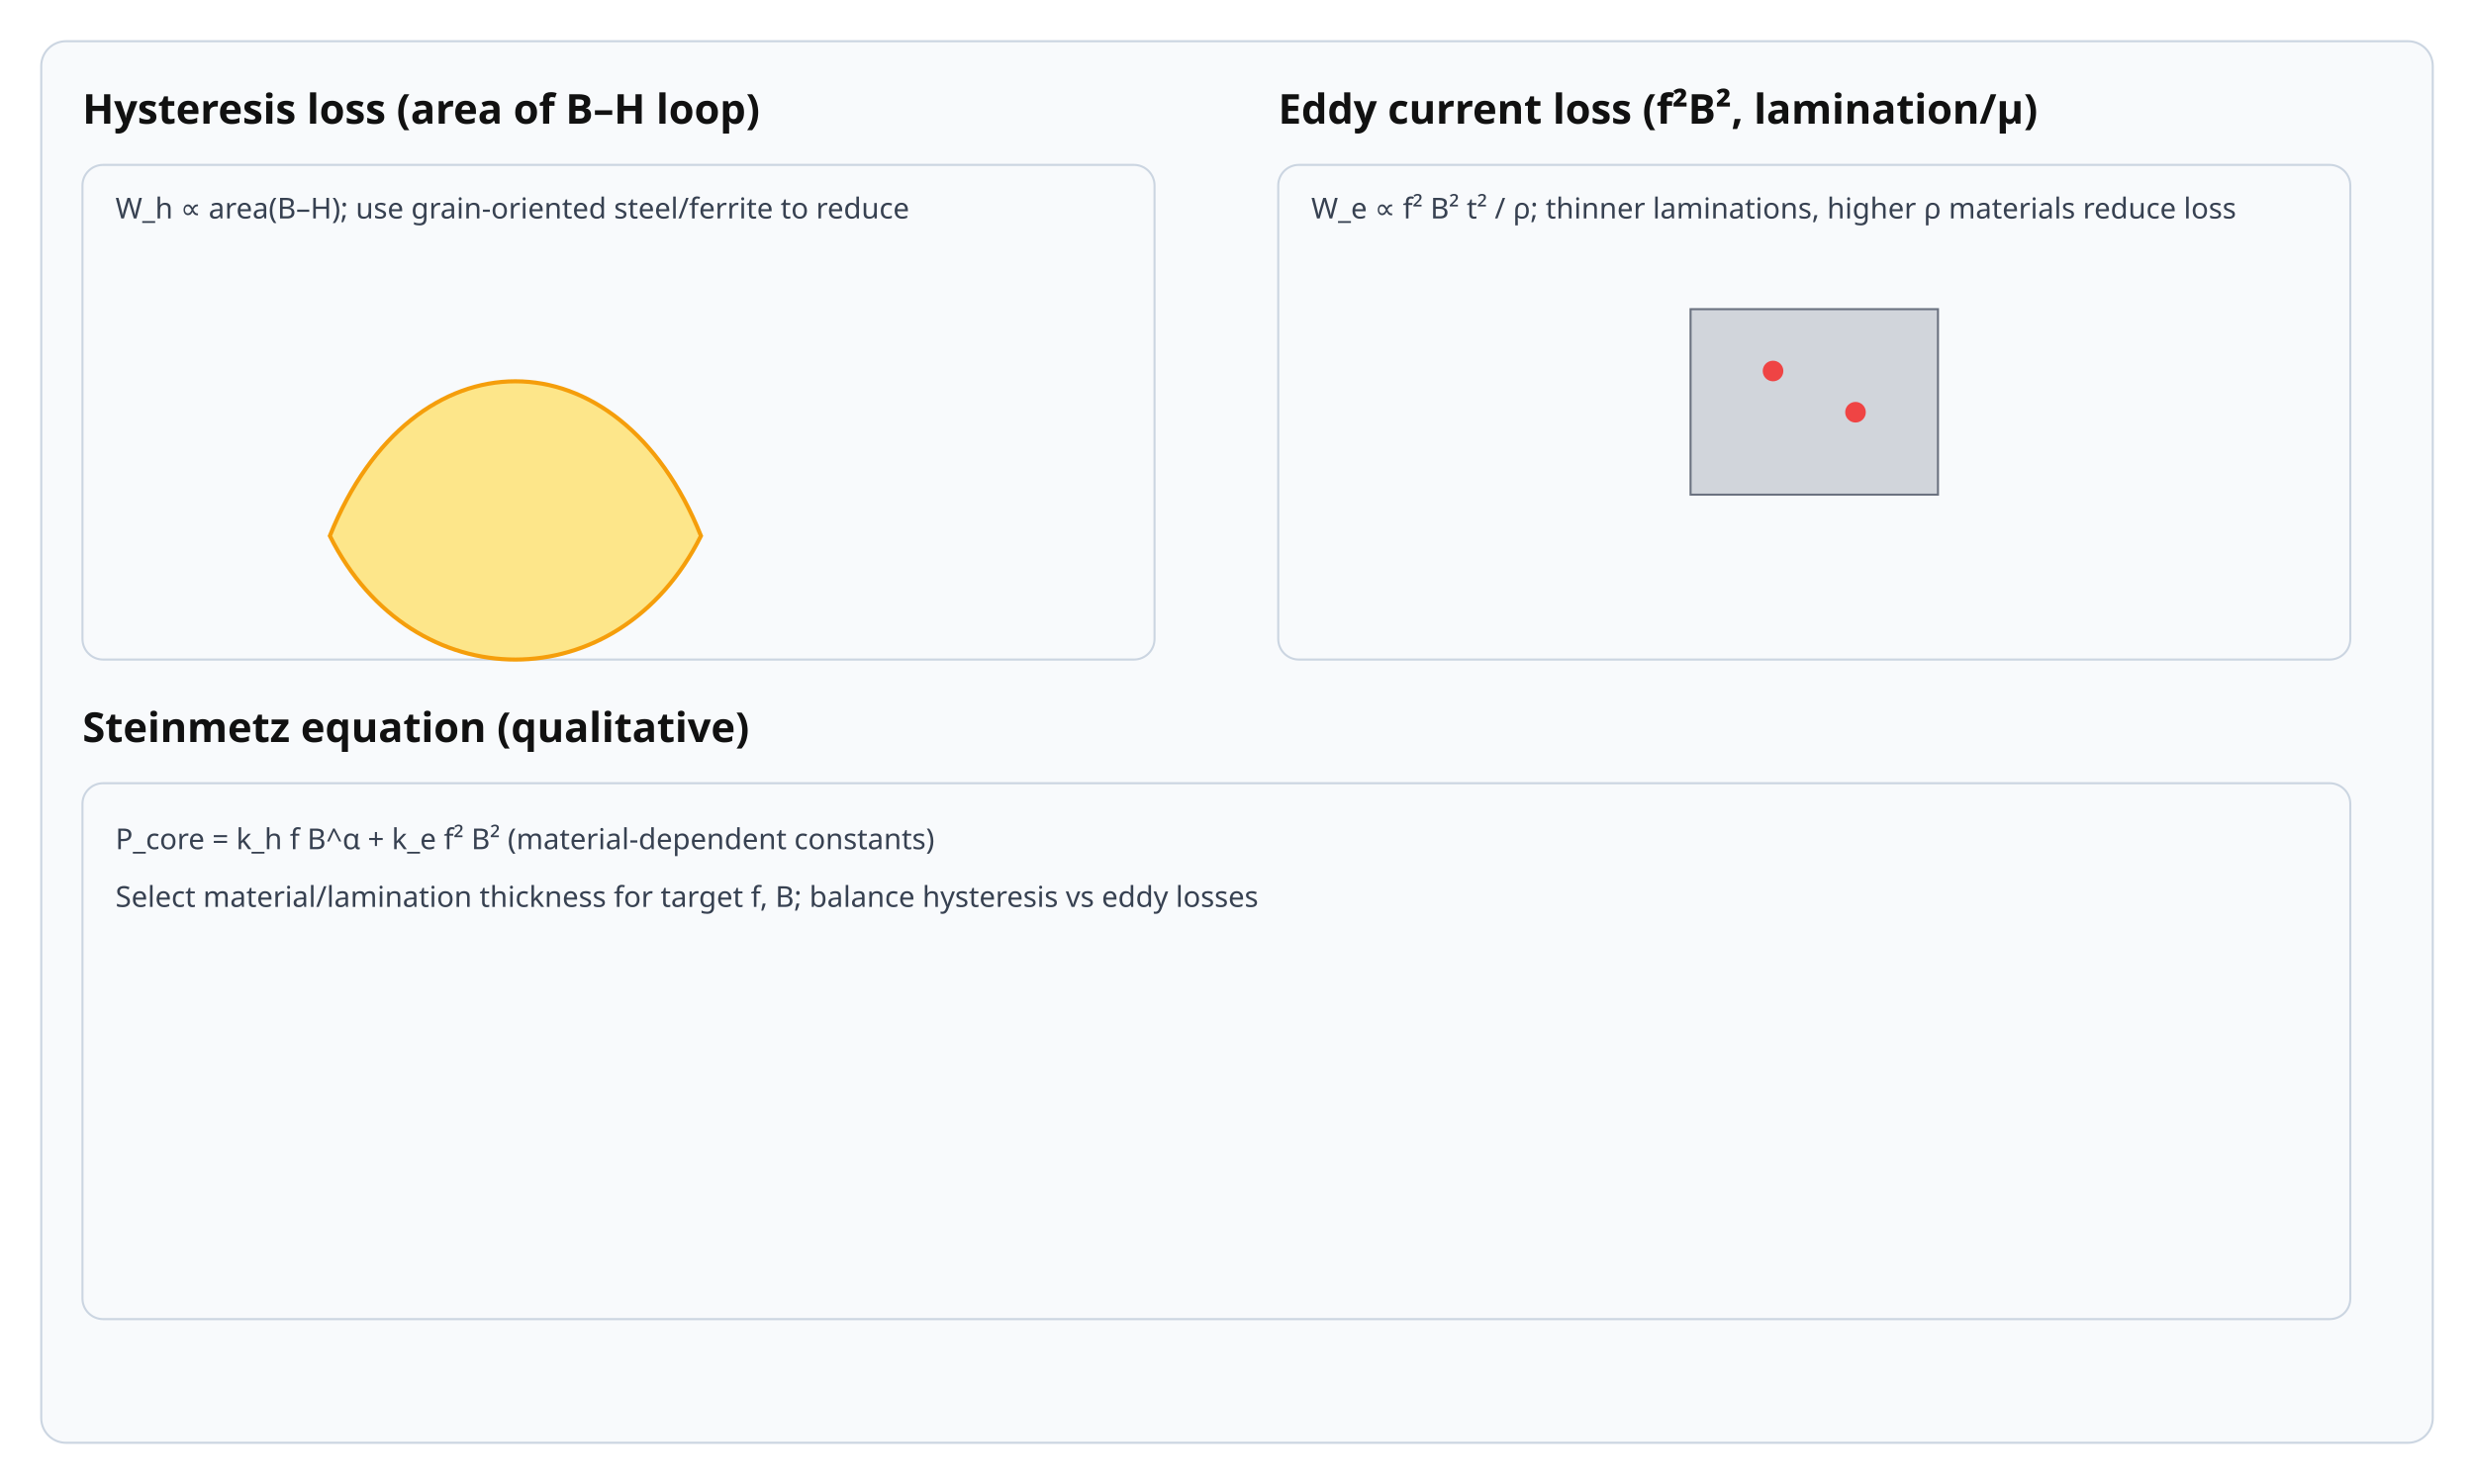
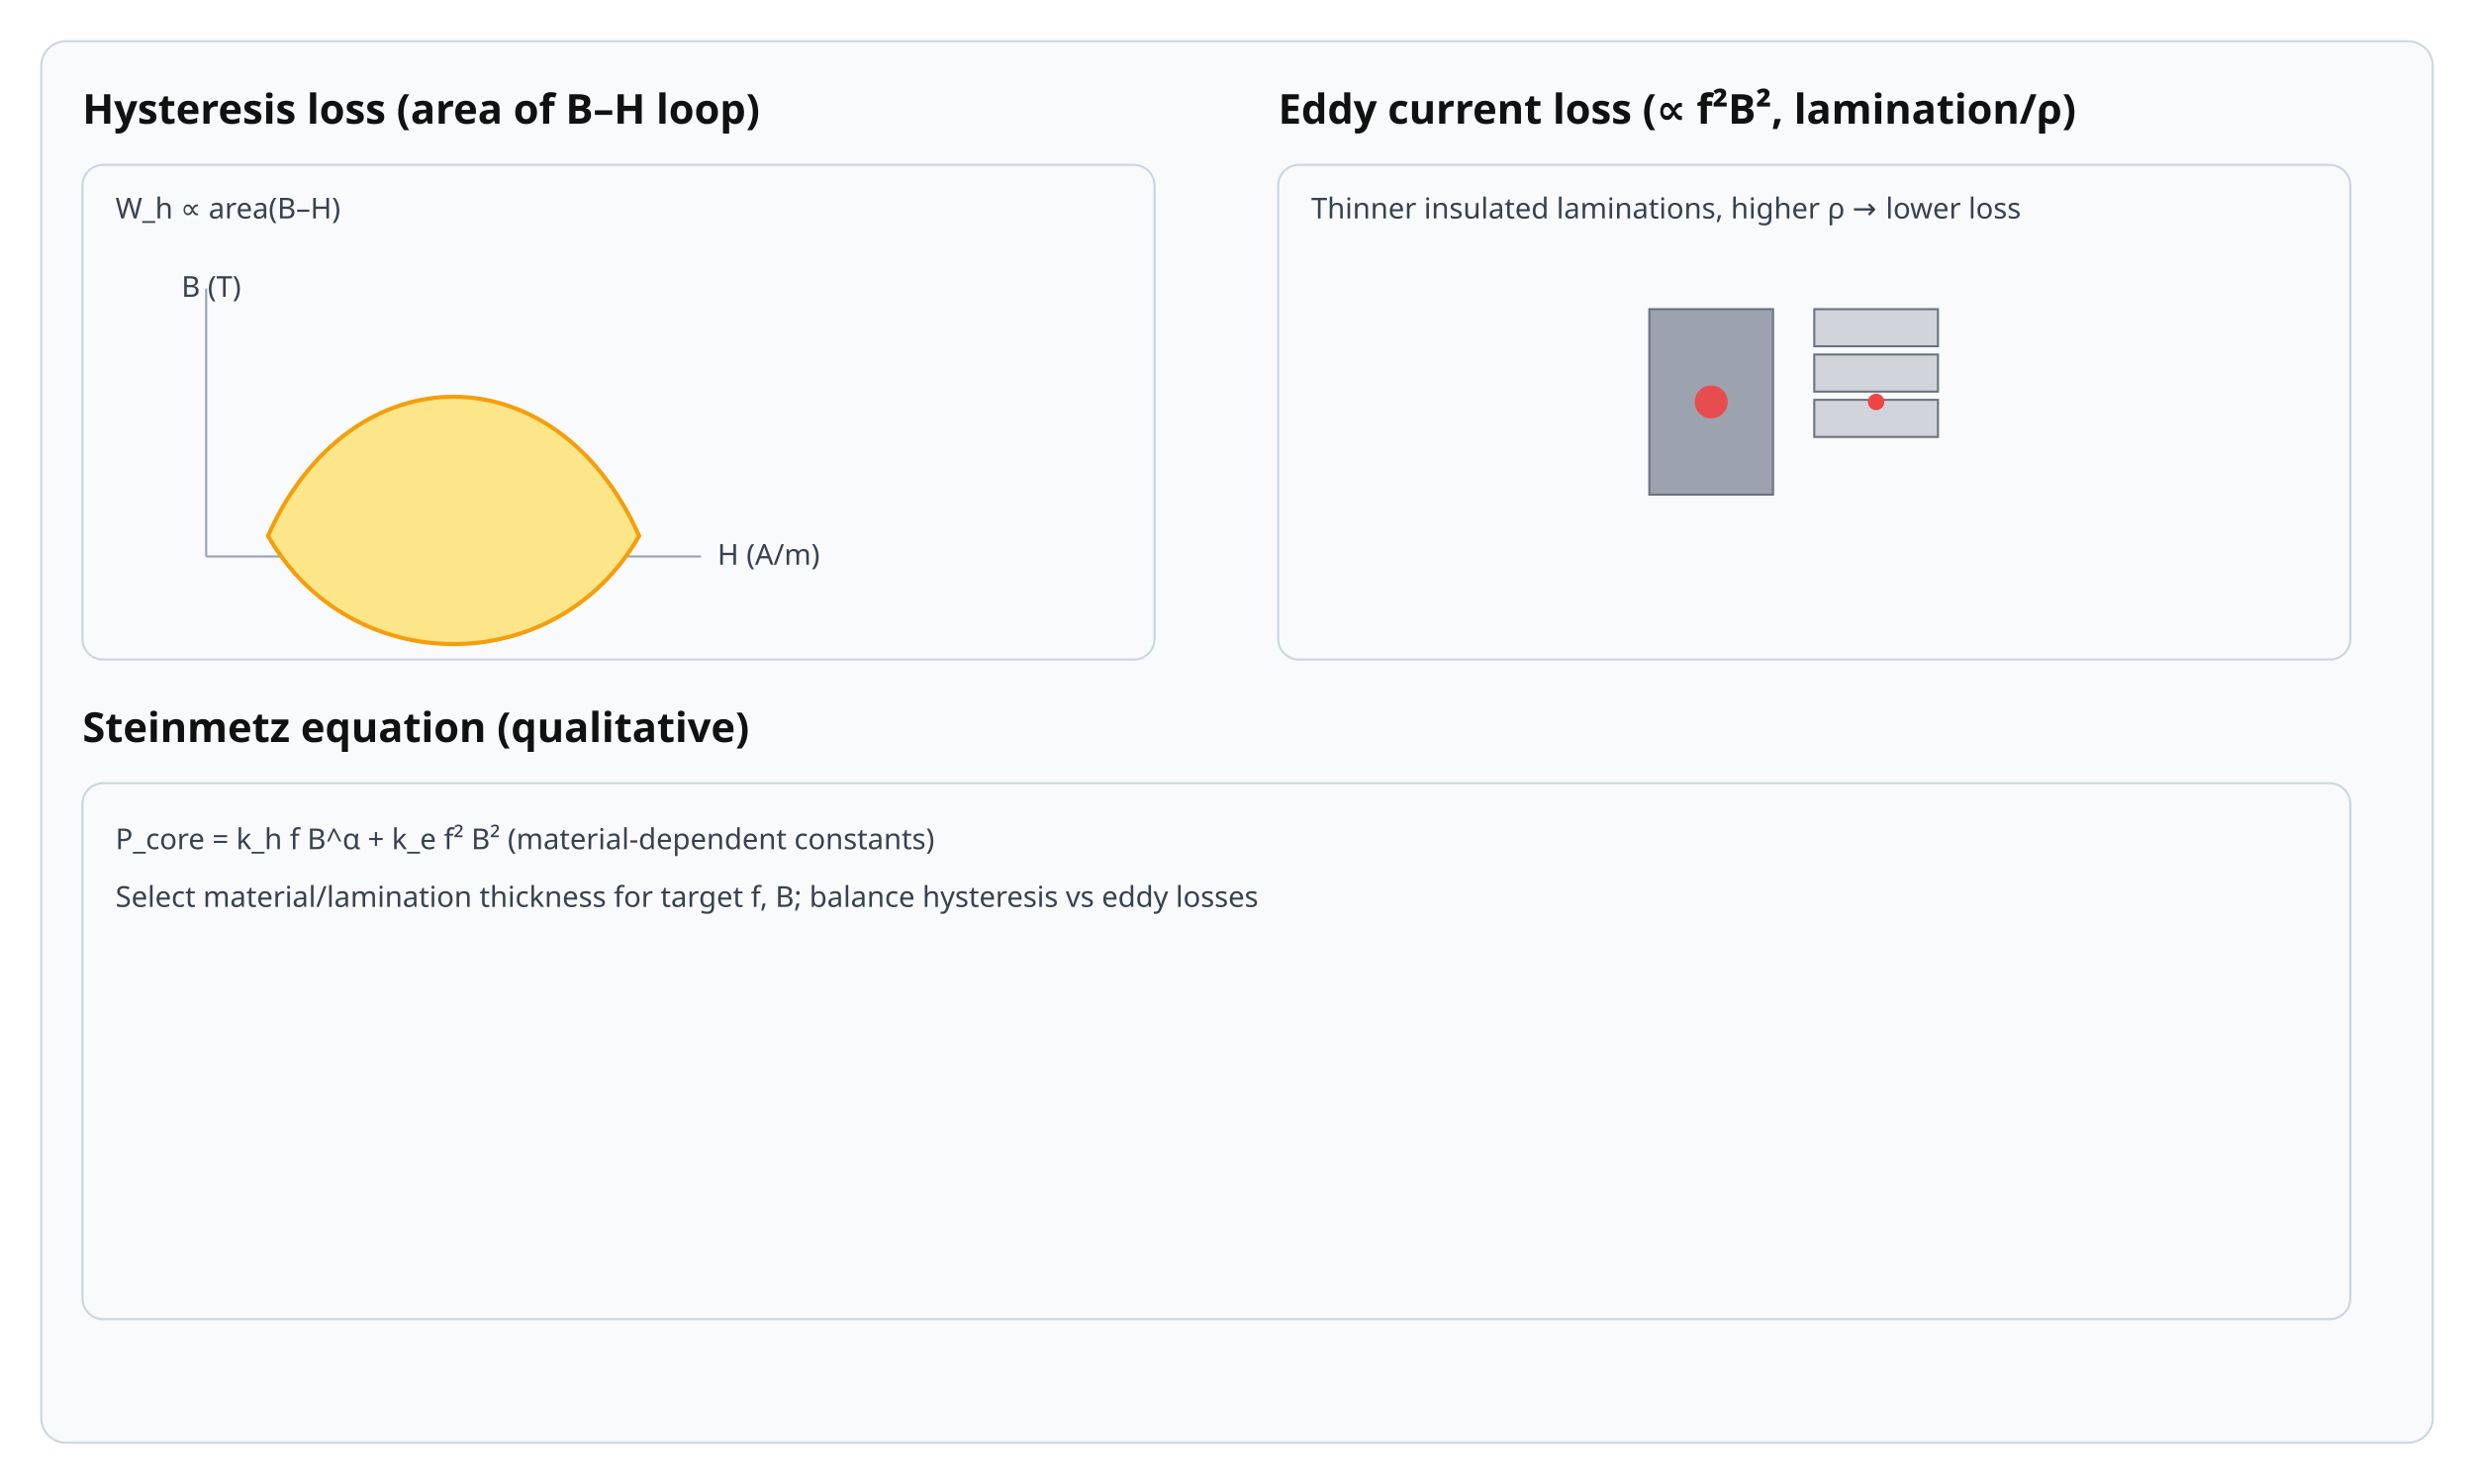
<svg xmlns="http://www.w3.org/2000/svg" width="1200" height="720" viewBox="0 0 1200 720" role="img" aria-label="Core losses and Steinmetz walkthrough">
  <defs>
    <style>.h{font:20px sans-serif;font-weight:700;fill:#111}.s{font:14px sans-serif;fill:#374151}.p{fill:#f8fafc;stroke:#cbd5e1}</style>
  </defs>
  <rect x="20" y="20" width="1160" height="680" rx="12" class="p" />
  <text x="40" y="60" class="h">Hysteresis loss (area of B–H loop)</text>
  <g transform="translate(40,80)">
    <rect x="0" y="0" width="520" height="240" rx="10" class="p" />
-     <text x="16" y="26" class="s">W_h ∝ area(B–H); use grain‑oriented steel/ferrite to reduce</text>
-     <path d="M120,180 C160,80 260,80 300,180 C260,260 160,260 120,180 Z" fill="#fde68a" stroke="#f59e0b" stroke-width="2" />
+     <text x="16" y="26" class="s">W_h ∝ area(B–H)</text>
+     <line x1="60" y1="190" x2="300" y2="190" stroke="#94a3b8" />
+     <line x1="60" y1="190" x2="60" y2="60" stroke="#94a3b8" />
+     <text x="308" y="194" class="s">H (A/m)</text>
+     <text x="48" y="64" class="s">B (T)</text>
+     <path d="M90,180 C130,90 230,90 270,180 C230,250 130,250 90,180 Z" fill="#fde68a" stroke="#f59e0b" stroke-width="2" />
  </g>
-   <text x="620" y="60" class="h">Eddy current loss (f²B², lamination/μ)</text>
+   <text x="620" y="60" class="h">Eddy current loss (∝ f²B², lamination/ρ)</text>
  <g transform="translate(620,80)">
    <rect x="0" y="0" width="520" height="240" rx="10" class="p" />
-     <text x="16" y="26" class="s">W_e ∝ f² B² t² / ρ; thinner laminations, higher ρ materials reduce loss</text>
-     <rect x="200" y="70" width="120" height="90" fill="#d1d5db" stroke="#6b7280" />
+     <text x="16" y="26" class="s">Thinner insulated laminations, higher ρ → lower loss</text>
+     <rect x="180" y="70" width="60" height="90" fill="#9ca3af" stroke="#6b7280" />
    <g fill="#ef4444">
-       <circle cx="240" cy="100" r="5" />
-       <circle cx="280" cy="120" r="5" />
+       <circle cx="210" cy="115" r="8" opacity="0.9" />
+     </g>
+     <g stroke="#6b7280" fill="#d1d5db">
+       <rect x="260" y="70" width="60" height="18" />
+       <rect x="260" y="92" width="60" height="18" />
+       <rect x="260" y="114" width="60" height="18" />
+     </g>
+     <g fill="#ef4444">
+       <circle cx="290" cy="115" r="4" />
    </g>
  </g>
  <text x="40" y="360" class="h">Steinmetz equation (qualitative)</text>
  <g transform="translate(40,380)">
    <rect x="0" y="0" width="1100" height="260" rx="10" class="p" />
    <text x="16" y="32" class="s">P_core = k_h f B^α + k_e f² B² (material‑dependent constants)</text>
    <text x="16" y="60" class="s">Select material/lamination thickness for target f, B; balance hysteresis vs eddy losses</text>
  </g>
</svg>
